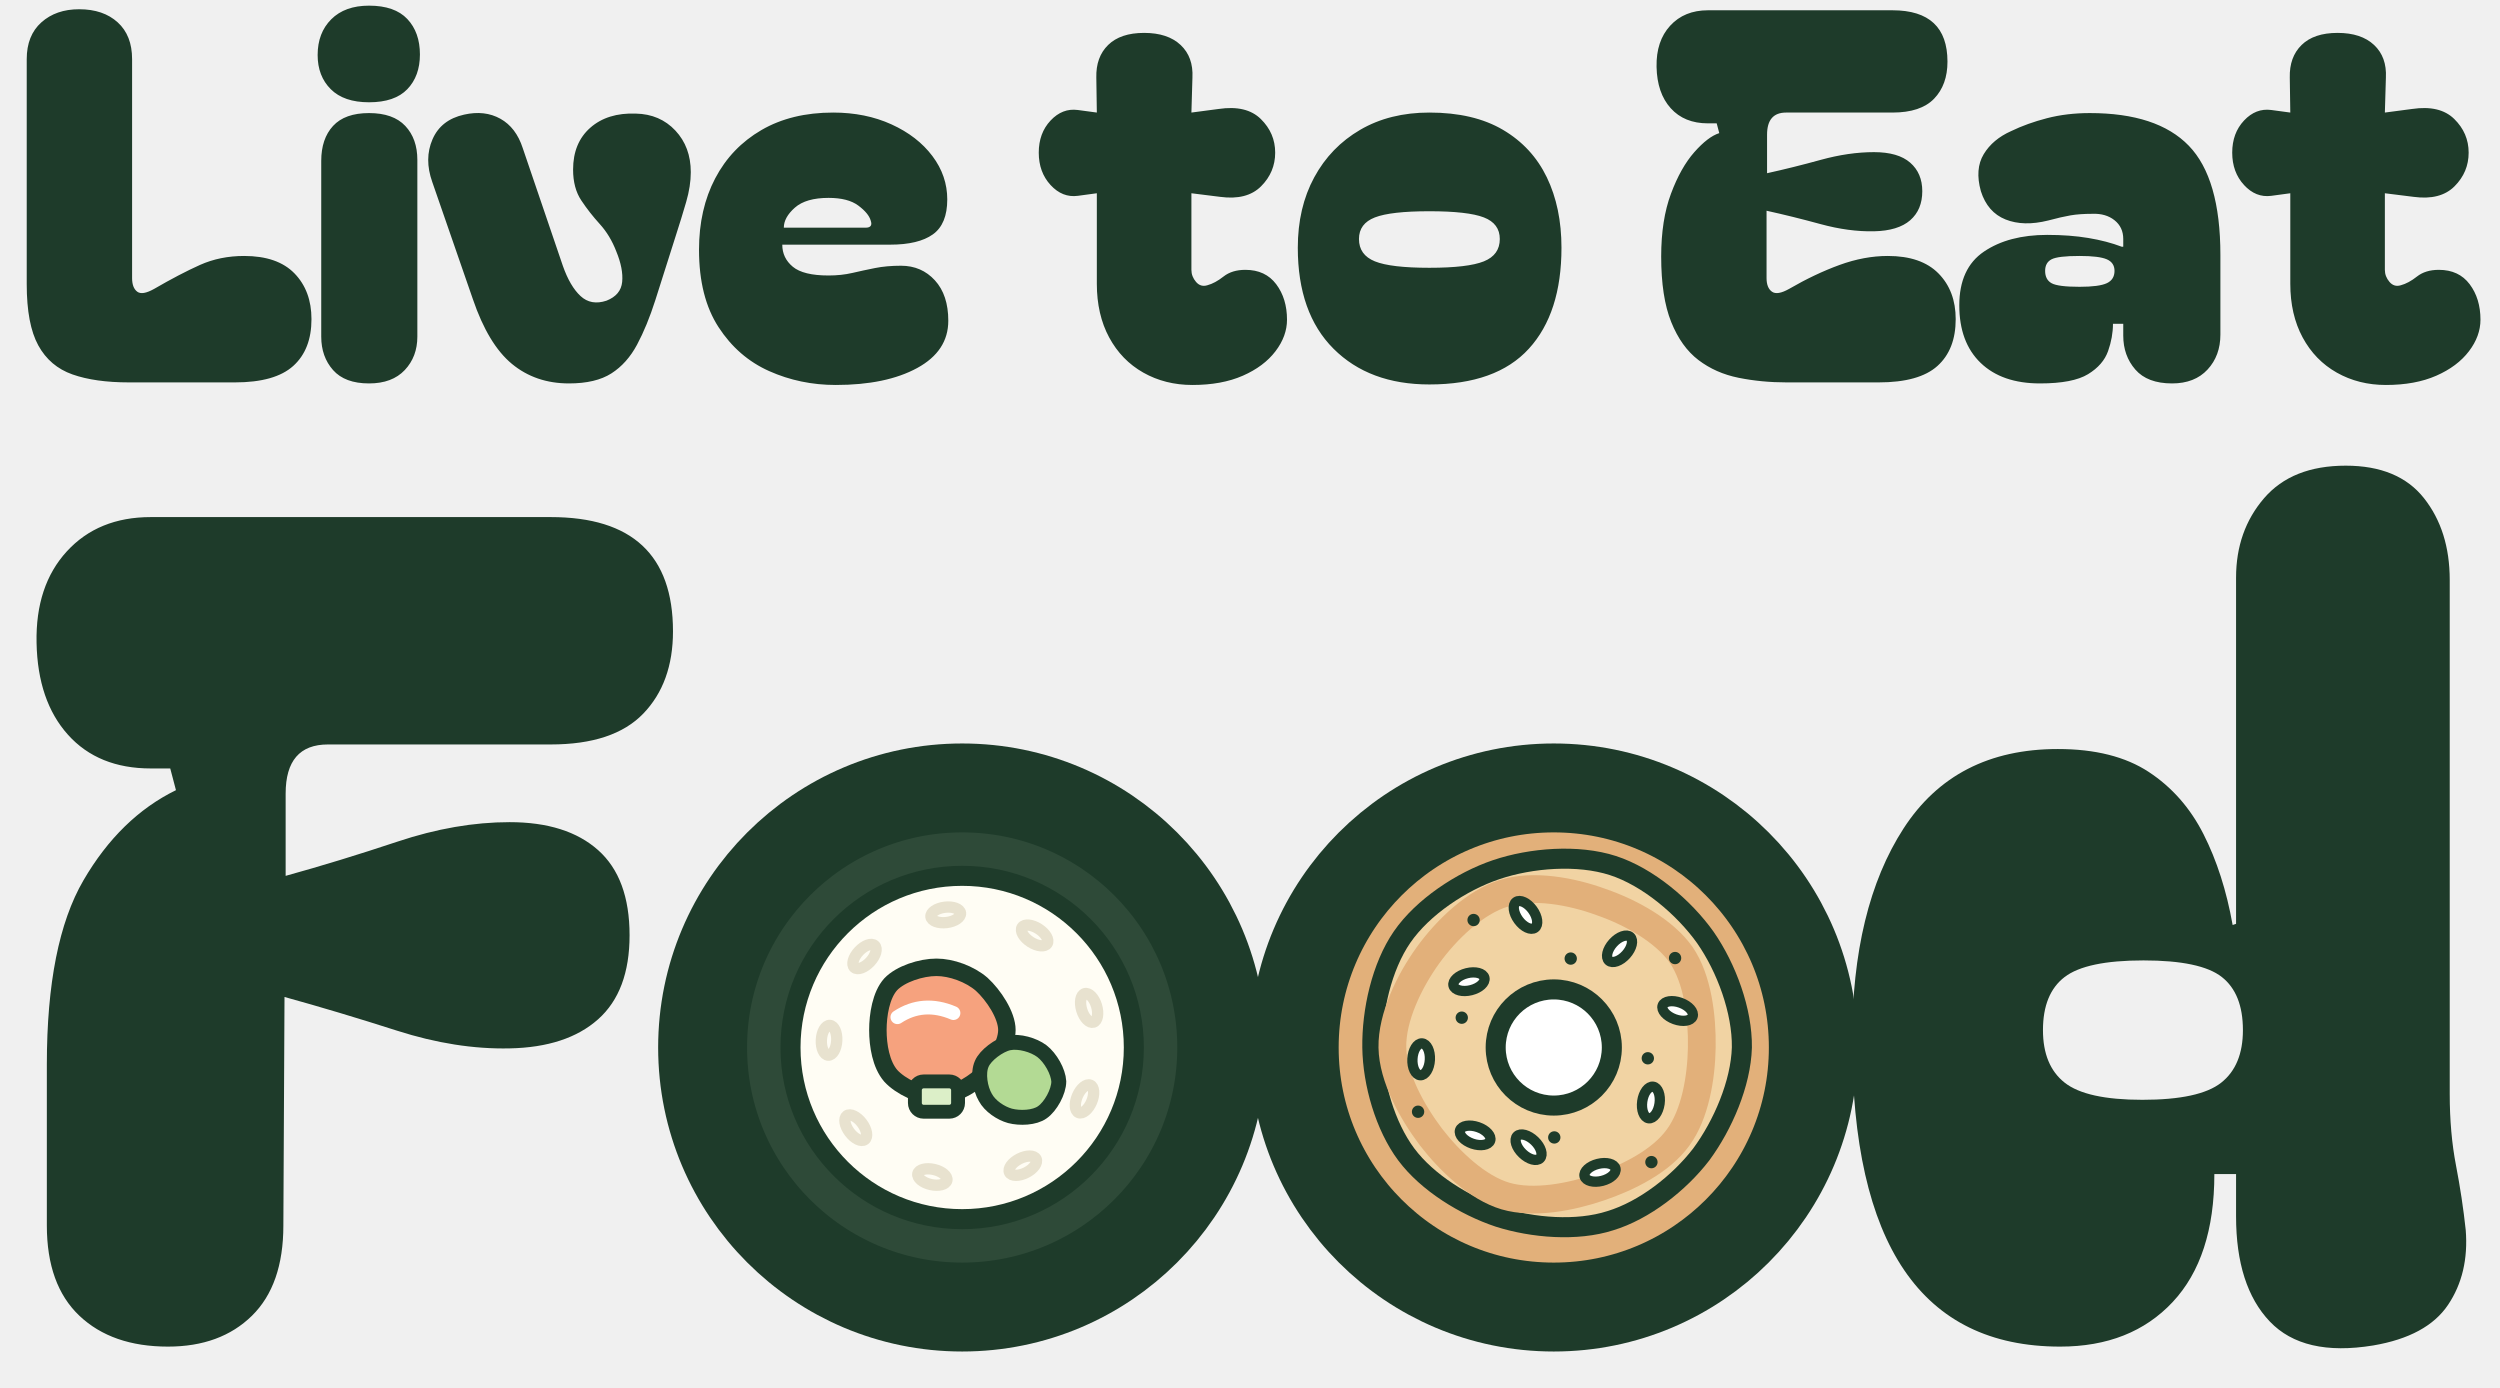
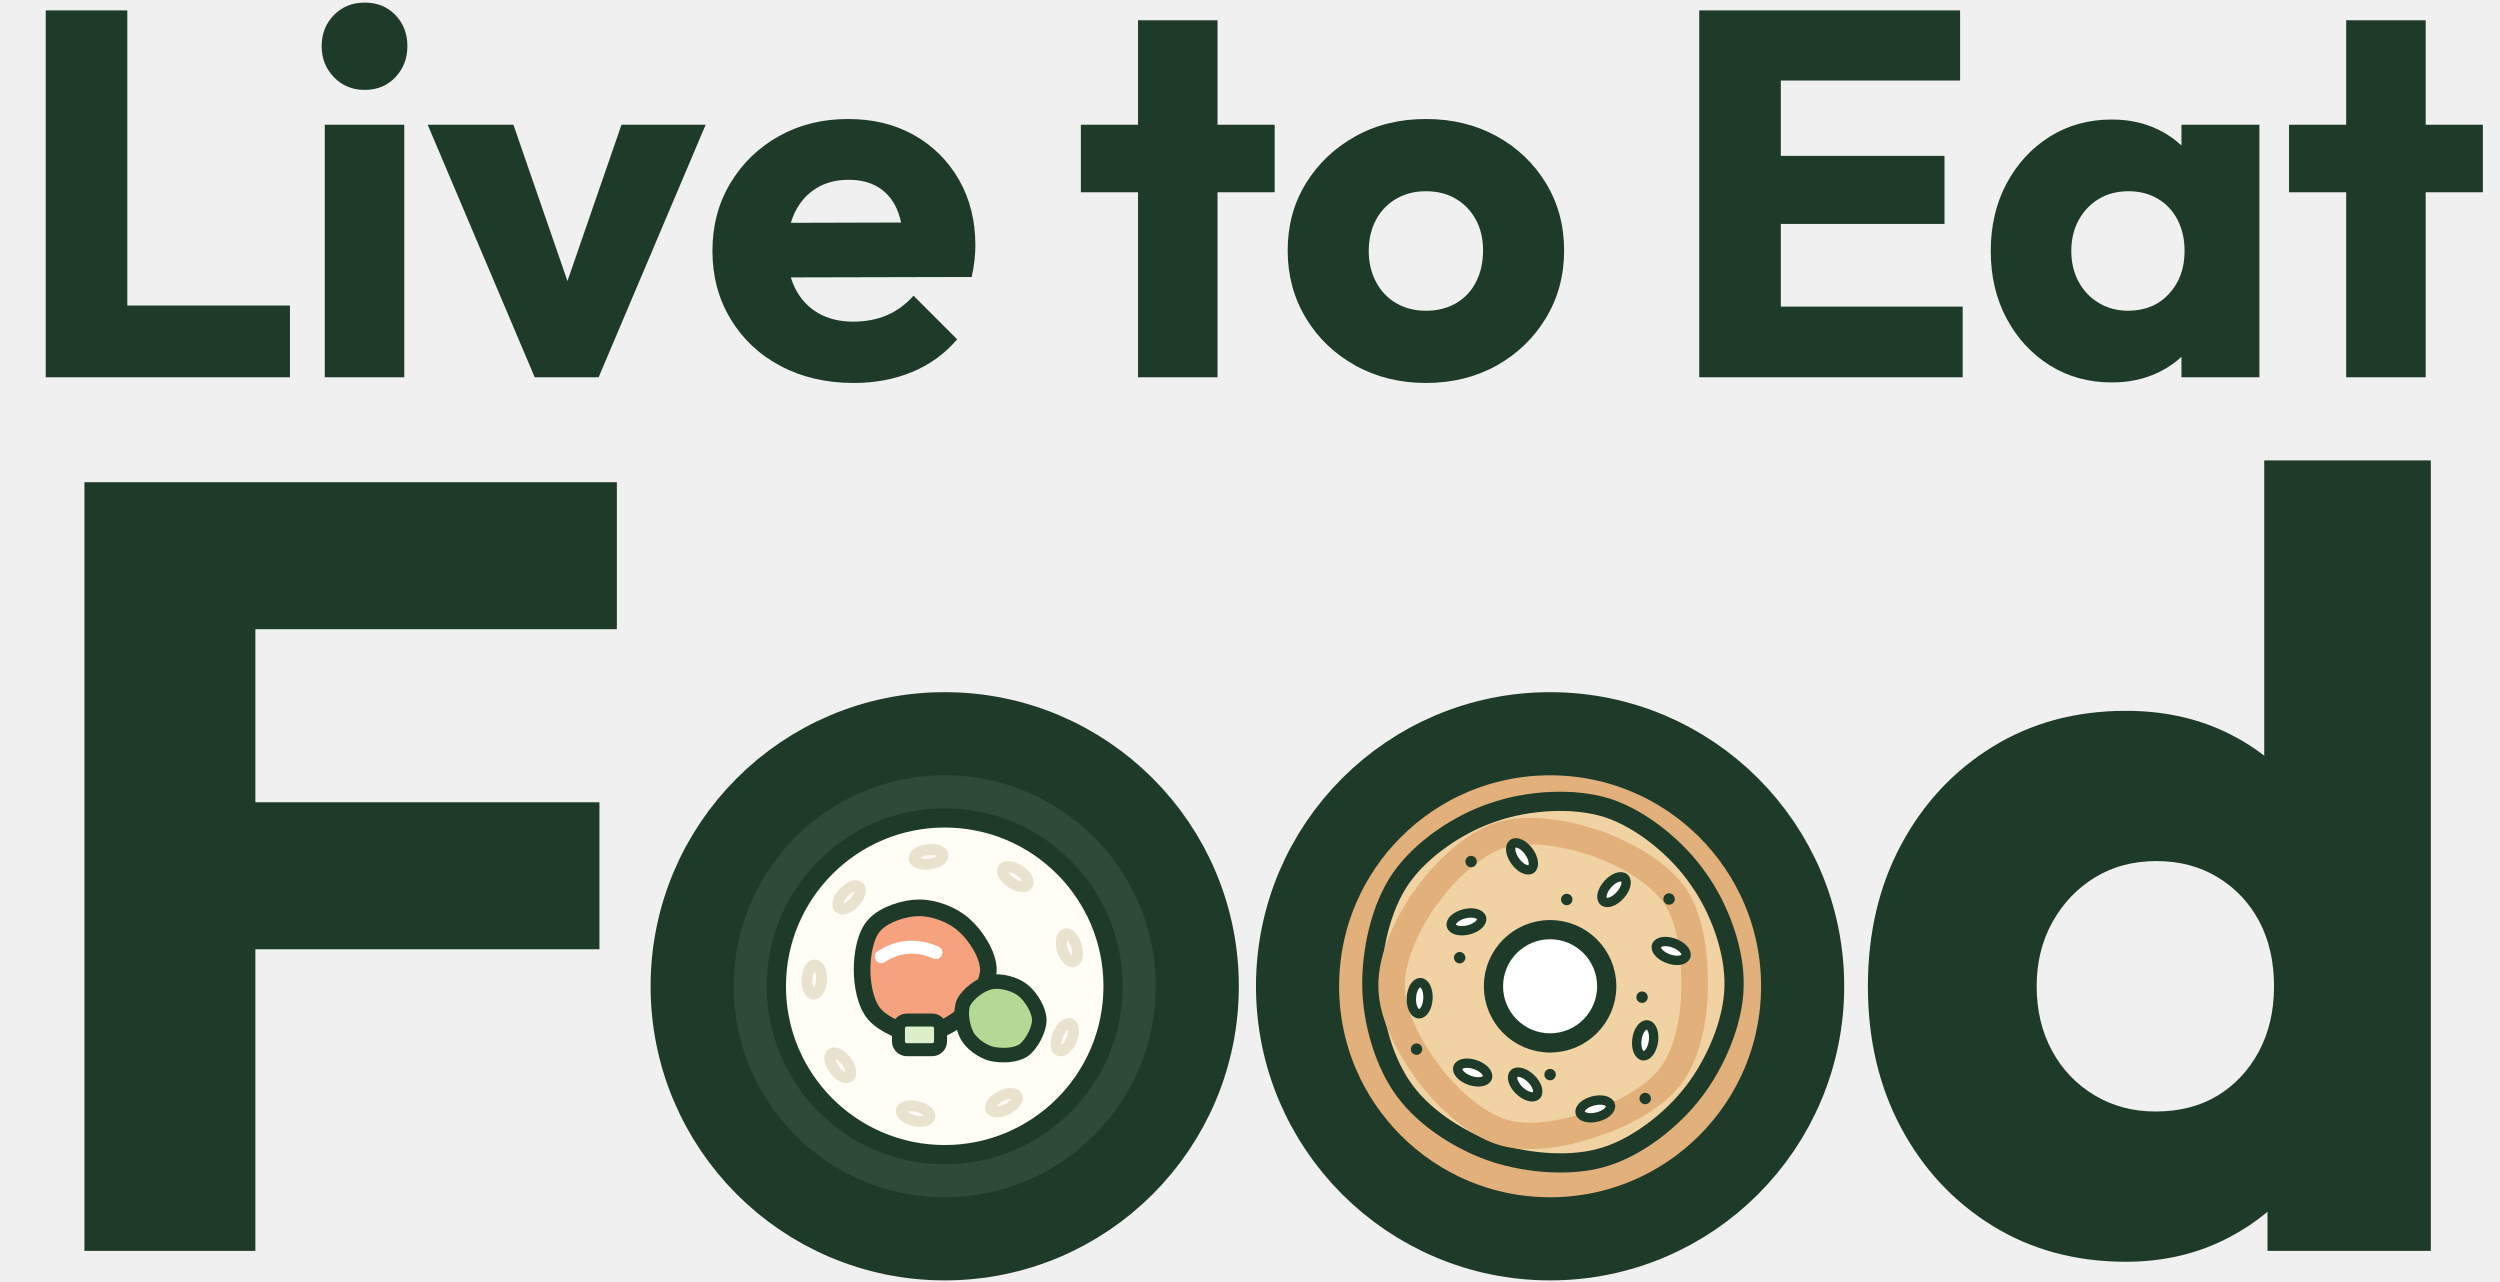
- <svg xmlns="http://www.w3.org/2000/svg" viewBox="-2.0 -2.0 486.4 270.0" role="img" aria-label="Live to Eat Food, the o’s in Food drawn as a sushi roll and a bagel">
-   <circle cx="185.2" cy="201.8" r="50.5" fill="#2E4A38" stroke="#1E3B2A" stroke-width="0.0" />
-   <circle cx="185.2" cy="201.8" r="33.4" fill="#FFFDF4" stroke="#1E3B2A" stroke-width="3.9" />
-   <ellipse cx="209.0" cy="211.8" rx="2.9" ry="1.5" fill="none" stroke="#E8E2CF" stroke-width="2.2" transform="rotate(113 209.0 211.8)" />
-   <ellipse cx="197.0" cy="224.8" rx="2.9" ry="1.5" fill="none" stroke="#E8E2CF" stroke-width="2.2" transform="rotate(153 197.0 224.8)" />
-   <ellipse cx="179.4" cy="227.0" rx="2.9" ry="1.5" fill="none" stroke="#E8E2CF" stroke-width="2.2" transform="rotate(193 179.4 227.0)" />
-   <ellipse cx="164.5" cy="217.4" rx="2.9" ry="1.5" fill="none" stroke="#E8E2CF" stroke-width="2.2" transform="rotate(233 164.5 217.4)" />
-   <ellipse cx="159.3" cy="200.4" rx="2.9" ry="1.5" fill="none" stroke="#E8E2CF" stroke-width="2.2" transform="rotate(273 159.3 200.4)" />
-   <ellipse cx="166.2" cy="184.1" rx="2.9" ry="1.5" fill="none" stroke="#E8E2CF" stroke-width="2.2" transform="rotate(313 166.2 184.1)" />
-   <ellipse cx="182.0" cy="176.0" rx="2.9" ry="1.5" fill="none" stroke="#E8E2CF" stroke-width="2.2" transform="rotate(353 182.0 176.0)" />
-   <ellipse cx="199.3" cy="180.0" rx="2.9" ry="1.5" fill="none" stroke="#E8E2CF" stroke-width="2.2" transform="rotate(393 199.3 180.0)" />
-   <ellipse cx="209.9" cy="194.1" rx="2.9" ry="1.5" fill="none" stroke="#E8E2CF" stroke-width="2.2" transform="rotate(433 209.9 194.1)" />
-   <path d="M193.9 198.4 C193.9 201.4 191.3 205.1 189.0 207.3 C186.7 209.4 183.1 211.3 180.2 211.3 C177.2 211.3 173.2 209.4 171.3 207.3 C169.4 205.1 168.8 201.4 168.8 198.4 C168.8 195.5 169.4 191.6 171.3 189.5 C173.2 187.5 177.2 186.2 180.2 186.2 C183.1 186.2 186.7 187.5 189.0 189.5 C191.3 191.6 193.9 195.5 193.9 198.4Z" fill="#F6A27E" stroke="#1E3B2A" stroke-width="3.4" stroke-linejoin="round" />
-   <path d="M172.6 195.9 q5.0 -3.3 10.9 -0.8" fill="none" stroke="#FFFFFF" stroke-width="2.7" stroke-linecap="round" />
-   <path d="M204.0 208.4 C204.0 210.4 202.4 213.3 200.8 214.4 C199.3 215.5 196.4 215.6 194.5 215.1 C192.7 214.6 190.6 213.2 189.7 211.5 C188.7 209.8 188.2 206.8 189.0 205.0 C189.7 203.3 192.4 201.3 194.3 200.9 C196.3 200.5 199.1 201.3 200.7 202.5 C202.4 203.8 203.9 206.5 204.0 208.4Z" fill="#B3DA94" stroke="#1E3B2A" stroke-width="2.9" stroke-linejoin="round" />
-   <rect x="176.0" y="208.4" width="8.4" height="5.9" rx="1.7" fill="#DCEFC8" stroke="#1E3B2A" stroke-width="2.7" />
-   <circle cx="185.2" cy="201.8" r="50.5" fill="none" stroke="#1E3B2A" stroke-width="17.3" />
-   <circle cx="300.3" cy="201.8" r="50.5" fill="#E2B07A" stroke="#1E3B2A" stroke-width="0.0" />
-   <path d="M336.9 201.8 C336.7 208.8 333.2 216.9 329.0 222.6 C324.7 228.2 317.9 233.5 311.3 235.5 C304.8 237.6 296.2 236.9 289.6 234.8 C283.0 232.6 275.7 228.1 271.6 222.6 C267.5 217.1 265.1 208.8 265.0 201.8 C264.9 194.7 266.8 186.1 270.8 180.3 C274.8 174.5 282.3 169.5 289.1 167.2 C295.9 164.9 305.0 164.2 311.8 166.4 C318.6 168.6 325.6 174.5 329.8 180.4 C333.9 186.3 337.0 194.7 336.9 201.8Z" fill="#F1D3A3" stroke="#1E3B2A" stroke-width="3.9" stroke-linejoin="round" />
-   <path d="M329.1 201.8 C329.0 207.7 327.8 214.8 324.5 219.3 C321.2 223.9 314.8 227.1 309.2 229.0 C303.6 230.9 296.4 232.3 290.9 230.7 C285.5 229.1 280.1 224.0 276.4 219.2 C272.7 214.3 269.0 207.6 268.9 201.8 C268.8 195.9 272.2 188.9 275.8 183.9 C279.4 178.9 285.0 173.5 290.6 171.8 C296.2 170.0 303.8 171.4 309.5 173.5 C315.3 175.5 321.8 179.1 325.1 183.8 C328.3 188.5 329.2 195.8 329.1 201.8Z" fill="none" stroke="#E2B07A" stroke-width="5.4" stroke-linejoin="round" />
-   <circle cx="300.3" cy="201.8" r="11.3" fill="#FFFFFF" stroke="#1E3B2A" stroke-width="3.9" />
-   <ellipse cx="285.0" cy="218.9" rx="3.1" ry="1.7" fill="#FFFFFF" stroke="#1E3B2A" stroke-width="2.0" transform="rotate(19 285.0 218.9)" />
-   <ellipse cx="274.5" cy="204.1" rx="3.1" ry="1.7" fill="#FFFFFF" stroke="#1E3B2A" stroke-width="2.0" transform="rotate(93 274.5 204.1)" />
-   <ellipse cx="283.8" cy="189.0" rx="3.1" ry="1.7" fill="#FFFFFF" stroke="#1E3B2A" stroke-width="2.0" transform="rotate(166 283.8 189.0)" />
-   <ellipse cx="294.8" cy="176.0" rx="3.1" ry="1.7" fill="#FFFFFF" stroke="#1E3B2A" stroke-width="2.0" transform="rotate(234 294.8 176.0)" />
-   <ellipse cx="313.1" cy="182.6" rx="3.1" ry="1.7" fill="#FFFFFF" stroke="#1E3B2A" stroke-width="2.0" transform="rotate(312 313.1 182.6)" />
-   <ellipse cx="324.4" cy="194.7" rx="3.1" ry="1.7" fill="#FFFFFF" stroke="#1E3B2A" stroke-width="2.0" transform="rotate(380 324.4 194.7)" />
-   <ellipse cx="319.2" cy="212.5" rx="3.1" ry="1.7" fill="#FFFFFF" stroke="#1E3B2A" stroke-width="2.0" transform="rotate(458 319.2 212.5)" />
-   <ellipse cx="309.3" cy="226.1" rx="3.1" ry="1.7" fill="#FFFFFF" stroke="#1E3B2A" stroke-width="2.0" transform="rotate(526 309.3 226.1)" />
-   <ellipse cx="295.4" cy="221.2" rx="3.1" ry="1.7" fill="#FFFFFF" stroke="#1E3B2A" stroke-width="2.0" transform="rotate(584 295.4 221.2)" />
-   <circle cx="273.9" cy="214.3" r="1.2" fill="#1E3B2A" />
-   <circle cx="282.4" cy="196.0" r="1.2" fill="#1E3B2A" />
-   <circle cx="284.7" cy="177.0" r="1.2" fill="#1E3B2A" />
-   <circle cx="303.6" cy="184.5" r="1.2" fill="#1E3B2A" />
-   <circle cx="323.9" cy="184.4" r="1.2" fill="#1E3B2A" />
-   <circle cx="318.6" cy="203.9" r="1.2" fill="#1E3B2A" />
-   <circle cx="319.3" cy="224.1" r="1.2" fill="#1E3B2A" />
-   <circle cx="300.4" cy="219.3" r="1.2" fill="#1E3B2A" />
-   <circle cx="300.3" cy="201.8" r="50.5" fill="none" stroke="#1E3B2A" stroke-width="17.3" />
+ <svg xmlns="http://www.w3.org/2000/svg" viewBox="-2.0 -2.0 481.1 246.7" role="img" aria-label="Live to Eat Food, the o’s in Food drawn as a sushi roll and a bagel">
+   <circle cx="179.8" cy="187.8" r="48.6" fill="#2E4A38" stroke="#1E3B2A" stroke-width="0.0" />
+   <circle cx="179.8" cy="187.8" r="32.4" fill="#FFFDF4" stroke="#1E3B2A" stroke-width="3.7" />
+   <ellipse cx="202.9" cy="197.6" rx="2.8" ry="1.4" fill="none" stroke="#E8E2CF" stroke-width="2.1" transform="rotate(113 202.9 197.6)" />
+   <ellipse cx="191.2" cy="210.2" rx="2.8" ry="1.4" fill="none" stroke="#E8E2CF" stroke-width="2.1" transform="rotate(153 191.2 210.2)" />
+   <ellipse cx="174.2" cy="212.3" rx="2.8" ry="1.4" fill="none" stroke="#E8E2CF" stroke-width="2.1" transform="rotate(193 174.2 212.3)" />
+   <ellipse cx="159.7" cy="203.0" rx="2.8" ry="1.4" fill="none" stroke="#E8E2CF" stroke-width="2.1" transform="rotate(233 159.7 203.0)" />
+   <ellipse cx="154.7" cy="186.5" rx="2.8" ry="1.4" fill="none" stroke="#E8E2CF" stroke-width="2.1" transform="rotate(273 154.7 186.5)" />
+   <ellipse cx="161.4" cy="170.7" rx="2.8" ry="1.4" fill="none" stroke="#E8E2CF" stroke-width="2.1" transform="rotate(313 161.4 170.7)" />
+   <ellipse cx="176.7" cy="162.9" rx="2.8" ry="1.4" fill="none" stroke="#E8E2CF" stroke-width="2.1" transform="rotate(353 176.7 162.9)" />
+   <ellipse cx="193.4" cy="166.7" rx="2.8" ry="1.4" fill="none" stroke="#E8E2CF" stroke-width="2.1" transform="rotate(393 193.4 166.7)" />
+   <ellipse cx="203.8" cy="180.4" rx="2.8" ry="1.4" fill="none" stroke="#E8E2CF" stroke-width="2.1" transform="rotate(433 203.8 180.4)" />
+   <path d="M188.2 184.6 C188.2 187.4 185.7 191.1 183.5 193.2 C181.3 195.2 177.8 197.0 174.9 197.0 C172.0 197.0 168.1 195.2 166.3 193.2 C164.5 191.1 163.9 187.4 163.9 184.6 C163.9 181.7 164.5 177.9 166.3 176.0 C168.1 174.0 172.0 172.7 174.9 172.7 C177.8 172.7 181.3 174.0 183.5 176.0 C185.7 177.9 188.2 181.7 188.2 184.6Z" fill="#F6A27E" stroke="#1E3B2A" stroke-width="3.2" stroke-linejoin="round" />
+   <path d="M167.6 182.1 q4.9 -3.2 10.5 -0.8" fill="none" stroke="#FFFFFF" stroke-width="2.5" stroke-linecap="round" />
+   <path d="M198.0 194.3 C198.0 196.2 196.5 199.0 195.0 200.1 C193.4 201.2 190.6 201.2 188.8 200.8 C187.0 200.3 185.0 198.9 184.1 197.3 C183.2 195.6 182.7 192.7 183.4 191.0 C184.2 189.3 186.7 187.4 188.6 187.0 C190.5 186.6 193.3 187.3 194.9 188.6 C196.4 189.8 198.0 192.4 198.0 194.3Z" fill="#B3DA94" stroke="#1E3B2A" stroke-width="2.8" stroke-linejoin="round" />
+   <rect x="170.9" y="194.3" width="8.1" height="5.7" rx="1.6" fill="#DCEFC8" stroke="#1E3B2A" stroke-width="2.5" />
+   <circle cx="179.8" cy="187.8" r="48.6" fill="none" stroke="#1E3B2A" stroke-width="16.0" />
+   <circle cx="296.3" cy="187.8" r="48.6" fill="#E2B07A" stroke="#1E3B2A" stroke-width="0.0" />
+   <path d="M331.7 187.8 C331.6 194.6 328.2 202.5 324.0 208.0 C319.9 213.4 313.3 218.6 306.9 220.6 C300.6 222.6 292.3 221.9 285.9 219.9 C279.4 217.8 272.4 213.4 268.4 208.0 C264.4 202.7 262.1 194.6 262.0 187.8 C261.9 181.0 263.7 172.6 267.6 167.0 C271.5 161.4 278.7 156.5 285.4 154.3 C292.0 152.0 300.8 151.4 307.4 153.5 C314.0 155.7 320.8 161.3 324.8 167.1 C328.9 172.8 331.9 181.0 331.7 187.8Z" fill="#F1D3A3" stroke="#1E3B2A" stroke-width="3.7" stroke-linejoin="round" />
+   <path d="M324.1 187.8 C324.1 193.5 322.9 200.4 319.7 204.8 C316.5 209.2 310.3 212.4 304.9 214.2 C299.4 216.1 292.5 217.5 287.2 215.9 C281.9 214.3 276.6 209.4 273.0 204.7 C269.5 200.0 265.8 193.5 265.8 187.8 C265.7 182.1 269.0 175.4 272.5 170.5 C276.0 165.7 281.4 160.4 286.8 158.7 C292.3 157.0 299.6 158.4 305.2 160.3 C310.8 162.3 317.1 165.8 320.3 170.4 C323.4 174.9 324.2 182.1 324.1 187.8Z" fill="none" stroke="#E2B07A" stroke-width="5.1" stroke-linejoin="round" />
+   <circle cx="296.3" cy="187.8" r="10.9" fill="#FFFFFF" stroke="#1E3B2A" stroke-width="3.7" />
+   <ellipse cx="281.4" cy="204.4" rx="3.0" ry="1.6" fill="#FFFFFF" stroke="#1E3B2A" stroke-width="1.8" transform="rotate(19 281.4 204.4)" />
+   <ellipse cx="271.2" cy="190.1" rx="3.0" ry="1.6" fill="#FFFFFF" stroke="#1E3B2A" stroke-width="1.8" transform="rotate(93 271.2 190.1)" />
+   <ellipse cx="280.2" cy="175.4" rx="3.0" ry="1.6" fill="#FFFFFF" stroke="#1E3B2A" stroke-width="1.8" transform="rotate(166 280.2 175.4)" />
+   <ellipse cx="290.9" cy="162.8" rx="3.0" ry="1.6" fill="#FFFFFF" stroke="#1E3B2A" stroke-width="1.8" transform="rotate(234 290.9 162.8)" />
+   <ellipse cx="308.6" cy="169.2" rx="3.0" ry="1.6" fill="#FFFFFF" stroke="#1E3B2A" stroke-width="1.8" transform="rotate(312 308.6 169.2)" />
+   <ellipse cx="319.6" cy="181.0" rx="3.0" ry="1.6" fill="#FFFFFF" stroke="#1E3B2A" stroke-width="1.8" transform="rotate(380 319.6 181.0)" />
+   <ellipse cx="314.6" cy="198.2" rx="3.0" ry="1.6" fill="#FFFFFF" stroke="#1E3B2A" stroke-width="1.8" transform="rotate(458 314.6 198.2)" />
+   <ellipse cx="305.0" cy="211.4" rx="3.0" ry="1.6" fill="#FFFFFF" stroke="#1E3B2A" stroke-width="1.8" transform="rotate(526 305.0 211.4)" />
+   <ellipse cx="291.5" cy="206.7" rx="3.0" ry="1.6" fill="#FFFFFF" stroke="#1E3B2A" stroke-width="1.8" transform="rotate(584 291.5 206.7)" />
+   <circle cx="270.6" cy="199.9" r="1.1" fill="#1E3B2A" />
+   <circle cx="278.9" cy="182.3" r="1.1" fill="#1E3B2A" />
+   <circle cx="281.1" cy="163.8" r="1.1" fill="#1E3B2A" />
+   <circle cx="299.5" cy="171.1" r="1.1" fill="#1E3B2A" />
+   <circle cx="319.2" cy="171.0" r="1.1" fill="#1E3B2A" />
+   <circle cx="314.0" cy="189.9" r="1.1" fill="#1E3B2A" />
+   <circle cx="314.6" cy="209.4" r="1.1" fill="#1E3B2A" />
+   <circle cx="296.3" cy="204.8" r="1.1" fill="#1E3B2A" />
+   <circle cx="296.3" cy="187.8" r="48.6" fill="none" stroke="#1E3B2A" stroke-width="16.0" />
  <g fill="#1E3B2A">
-     <path d="M3.2 9.5Q3.2 4.9 6.05 2.35Q8.9 -0.2 13.4 -0.2Q18.1 -0.2 20.9 2.35Q23.7 4.9 23.7 9.5V52.1Q23.7 54 24.7 54.75Q25.7 55.5 28.0 54.2Q33.0 51.3 36.9 49.55Q40.8 47.8 45.5 47.8Q52.0 47.8 55.3 51.2Q58.6 54.6 58.6 60.1Q58.6 66.0 55.05 69.2Q51.5 72.4 43.7 72.4H23.1Q16.5 72.4 12.1 70.85Q7.7 69.3 5.45 65.2Q3.2 61.1 3.2 53.3ZM59.8 8.7Q59.8 4.4 62.45 1.75Q65.1 -0.9 69.8 -0.9Q74.8 -0.9 77.25 1.7Q79.7 4.3 79.7 8.6Q79.7 12.8 77.25 15.35Q74.8 17.9 69.8 17.9Q64.9 17.9 62.35 15.35Q59.8 12.8 59.8 8.7ZM69.8 72.6Q65.1 72.6 62.8 70.0Q60.5 67.4 60.5 63.5V29.3Q60.5 25 62.8 22.5Q65.1 20 69.8 20Q74.5 20 76.85 22.5Q79.2 25 79.2 29.1V63.5Q79.2 67.4 76.75 70.0Q74.3 72.6 69.8 72.6ZM108.7 72.6Q102.2 72.6 97.6 68.8Q93.0 65.0 90.0 56.2L82.1 33.4Q80.5 28.9 82.15 25.1Q83.8 21.3 88.3 20.3Q92.3 19.4 95.35 21.1Q98.4 22.8 99.7 26.8L107.5 49.7Q108.9 53.7 110.95 55.6Q113.0 57.5 116.0 56.5Q118.8 55.4 119.05 52.85Q119.3 50.3 117.9 46.9Q116.7 43.8 114.7 41.6Q112.7 39.4 111.1 37Q109.5 34.6 109.5 31Q109.5 25.8 112.85 22.85Q116.2 19.9 121.7 20.1Q126.4 20.2 129.4 23.4Q132.4 26.6 132.4 31.5Q132.4 34.2 131.5 37.3Q130.6 40.4 129.5 43.8L125.5 56.4Q123.9 61.4 121.95 65.05Q120.0 68.7 116.95 70.65Q113.9 72.6 108.7 72.6ZM134.0 46.6Q134.0 38.7 137.15 32.7Q140.3 26.7 146.15 23.3Q152.0 19.9 160.1 19.9Q166.4 19.9 171.45 22.2Q176.5 24.5 179.4 28.35Q182.3 32.2 182.3 36.8Q182.3 41.6 179.5 43.6Q176.7 45.6 171.2 45.6H150.2Q150.2 48.2 152.25 49.9Q154.3 51.6 159.2 51.6Q161.7 51.6 163.85 51.1Q166.0 50.6 168.25 50.15Q170.5 49.7 173.3 49.7Q177.3 49.7 179.9 52.55Q182.5 55.4 182.5 60.4Q182.5 66.3 176.45 69.6Q170.4 72.9 160.6 72.9Q153.7 72.9 147.65 70.2Q141.6 67.5 137.8 61.65Q134.0 55.8 134.0 46.6ZM166.4 42.3Q167.9 42.3 167.4 40.9Q167.0 39.5 165.0 38Q163.0 36.5 159.2 36.5Q154.8 36.5 152.65 38.4Q150.5 40.3 150.5 42.3ZM230.0 72.9Q224.7 72.9 220.45 70.5Q216.2 68.1 213.8 63.65Q211.4 59.2 211.4 53.2V35.6L207.7 36.1Q204.7 36.5 202.4 34Q200.1 31.5 200.1 27.7Q200.1 23.9 202.4 21.45Q204.7 19 207.7 19.4L211.4 19.9L211.3 13.1Q211.2 9.1 213.6 6.75Q216 4.4 220.6 4.4Q225.2 4.4 227.7 6.75Q230.2 9.1 230.0 13.1L229.8 19.9L235.1 19.2Q240.5 18.4 243.3 21.15Q246.1 23.9 246.1 27.7Q246.1 31.5 243.35 34.25Q240.6 37 235.4 36.3L229.8 35.6V50.5Q229.8 51.8 230.7 52.85Q231.6 53.9 232.9 53.5Q234.4 53.1 236.05 51.8Q237.7 50.5 240.3 50.5Q244.2 50.5 246.3 53.3Q248.4 56.1 248.4 60.2Q248.4 63.4 246.15 66.35Q243.9 69.3 239.8 71.1Q235.7 72.9 230.0 72.9ZM276.1 72.8Q264.4 72.8 257.45 65.85Q250.5 58.9 250.5 46.2Q250.5 38.4 253.7 32.5Q256.9 26.6 262.65 23.25Q268.4 19.9 276.1 19.9Q284.7 19.9 290.4 23.25Q296.1 26.6 298.95 32.5Q301.8 38.4 301.8 46.2Q301.8 58.9 295.45 65.85Q289.1 72.8 276.1 72.8ZM262.4 44.5Q262.4 47.6 265.5 48.85Q268.6 50.1 276.1 50.1Q283.6 50.1 286.7 48.85Q289.8 47.6 289.8 44.5Q289.8 41.5 286.7 40.3Q283.6 39.1 276.1 39.1Q268.6 39.1 265.5 40.3Q262.4 41.5 262.4 44.5ZM345.6 72.4Q340.7 72.4 336.25 71.5Q331.8 70.6 328.45 68.05Q325.1 65.5 323.15 60.65Q321.2 55.8 321.2 47.9Q321.2 40.8 323.1 35.7Q325.0 30.6 327.65 27.6Q330.3 24.6 332.5 23.9L332.0 22H330.3Q325.7 22 323.05 19.05Q320.4 16.1 320.3 11Q320.2 6 322.95 3Q325.7 -1.4210854715202004e-14 330.3 -1.4210854715202004e-14H366.2Q376.9 -1.4210854715202004e-14 376.9 10Q376.9 14.5 374.3 17.2Q371.7 19.9 366.2 19.9H345.5Q341.8 19.9 341.8 24.2V31.7Q346.8 30.6 352.25 29.1Q357.7 27.6 362.6 27.6Q367.3 27.6 369.65 29.65Q372.0 31.7 372.0 35.2Q372.0 38.8 369.65 40.85Q367.3 42.9 362.6 43Q357.7 43.1 352.2 41.6Q346.7 40.1 341.7 39V52.1Q341.7 54 342.75 54.75Q343.8 55.5 346.1 54.2Q351.1 51.3 355.9 49.55Q360.7 47.8 365.3 47.8Q371.8 47.8 375.15 51.2Q378.5 54.6 378.5 60.1Q378.5 66.0 374.95 69.2Q371.4 72.4 363.5 72.4ZM394.9 72.6Q387.5 72.6 383.35 68.6Q379.2 64.6 379.2 57.4Q379.2 50.2 384.0 46.95Q388.8 43.7 396.3 43.7Q400.7 43.7 404.3 44.3Q407.9 44.9 410.8 46H411.1V44.5Q411.1 42.2 409.4 40.85Q407.7 39.5 405.1 39.6Q402.6 39.6 400.85 39.9Q399.1 40.2 396.5 40.9Q391.7 42.1 388.2 40.7Q384.7 39.3 383.4 35.2Q382.2 30.9 383.95 28Q385.7 25.1 389.3 23.5Q392.4 22 396.25 21Q400.1 20 404.6 20Q417.7 20 423.85 26.35Q430.0 32.7 430.0 47.6V63.1Q430.0 67.2 427.5 69.9Q425.0 72.6 420.6 72.6Q415.8 72.6 413.45 69.9Q411.1 67.2 411.1 63.3V61H409.1Q409.1 63.6 408.15 66.3Q407.2 69.0 404.25 70.8Q401.3 72.6 394.9 72.6ZM395.9 50.7Q395.9 52.4 397.15 53.1Q398.4 53.8 402.6 53.8Q406.4 53.8 407.9 53.1Q409.4 52.4 409.4 50.7Q409.4 49.1 407.9 48.45Q406.4 47.8 402.6 47.8Q398.4 47.8 397.15 48.45Q395.9 49.1 395.9 50.7ZM462.2 72.9Q456.9 72.9 452.65 70.5Q448.4 68.1 446.0 63.65Q443.6 59.2 443.6 53.2V35.6L439.9 36.1Q436.9 36.5 434.6 34Q432.3 31.5 432.3 27.7Q432.3 23.9 434.6 21.45Q436.9 19 439.9 19.4L443.6 19.9L443.5 13.1Q443.4 9.1 445.8 6.75Q448.2 4.4 452.8 4.4Q457.4 4.4 459.9 6.75Q462.4 9.1 462.2 13.1L462.0 19.9L467.3 19.2Q472.7 18.4 475.5 21.15Q478.3 23.9 478.3 27.7Q478.3 31.5 475.55 34.25Q472.8 37 467.6 36.3L462.0 35.6V50.5Q462.0 51.8 462.9 52.85Q463.8 53.9 465.1 53.5Q466.6 53.1 468.25 51.8Q469.9 50.5 472.5 50.5Q476.4 50.5 478.5 53.3Q480.6 56.1 480.6 60.2Q480.6 63.4 478.35 66.35Q476.1 69.3 472.0 71.1Q467.9 72.9 462.2 72.9Z" />
-     <path d="M30.678 259.996Q19.785 259.996 13.449 253.994Q7.114 247.992 7.114 236.432V205.087Q7.114 181.523 14.227 169.296Q21.341 157.07 32.234 151.734L31.123 147.511H27.343Q17.117 147.511 11.226 140.953Q5.335 134.395 5.113 123.057Q4.891 111.942 11.004 105.273Q17.117 98.604 27.343 98.604H105.15Q128.936 98.604 128.936 120.834Q128.936 130.838 123.156 136.84Q117.377 142.842 105.15 142.842H61.801Q53.575 142.842 53.575 152.401V168.407Q64.024 165.517 75.361 161.738Q86.699 157.959 97.147 157.959Q108.262 157.959 114.375 163.405Q120.489 168.852 120.489 179.967Q120.489 190.86 114.375 196.306Q108.262 201.753 97.147 201.975Q86.699 202.197 75.25 198.529Q63.801 194.861 53.353 191.971L53.131 236.432Q53.131 247.992 47.017 253.994Q40.904 259.996 30.678 259.996ZM398.814 259.996Q358.354 259.996 358.354 200.419Q358.354 174.632 368.358 159.182Q378.362 143.731 398.369 143.731Q409.262 143.731 416.042 148.178Q422.822 152.624 426.713 160.293Q430.603 167.963 432.382 177.966L433.048 177.744V110.386Q433.048 101.271 438.495 94.936Q443.941 88.6 454.39 88.6Q464.616 88.6 469.618 94.936Q474.619 101.271 474.619 110.83V210.867Q474.619 218.426 475.842 224.761Q477.065 231.097 477.732 237.321Q478.399 245.769 474.286 251.882Q470.173 257.996 459.725 259.774Q446.164 261.997 439.606 255.106Q433.048 248.214 433.048 234.654V226.429H428.825Q428.825 242.657 420.711 251.327Q412.596 259.996 398.814 259.996ZM395.479 198.418Q395.479 205.31 399.703 208.644Q403.927 211.979 414.82 211.979Q425.935 211.979 430.159 208.644Q434.382 205.31 434.382 198.418Q434.382 191.305 430.27 188.081Q426.157 184.858 415.042 184.858Q403.927 184.858 399.703 188.081Q395.479 191.305 395.479 198.418Z" />
+     <path d="M6.8 70.6V-1.4210854715202004e-14H22.5V70.6ZM18.9 70.6V56.8H53.8V70.6ZM60.5 70.6V22H75.8V70.6ZM68.2 15.3Q64.6 15.3 62.25 12.85Q59.9 10.4 59.9 6.9Q59.9 3.3 62.25 0.9Q64.6 -1.5 68.2 -1.5Q71.8 -1.5 74.1 0.9Q76.4 3.3 76.4 6.9Q76.4 10.4 74.1 12.85Q71.8 15.3 68.2 15.3ZM100.9 70.6 80.3 22H96.8L110.8 62.5H103.6L117.6 22H133.8L113.2 70.6ZM162.3 71.7Q154.4 71.7 148.25 68.45Q142.1 65.2 138.6 59.4Q135.1 53.6 135.1 46.3Q135.1 39 138.55 33.25Q142.0 27.5 147.9 24.2Q153.8 20.9 161.2 20.9Q168.4 20.9 173.9 24Q179.4 27.1 182.55 32.6Q185.7 38.1 185.7 45.2Q185.7 46.5 185.55 47.95Q185.4 49.4 185.0 51.3L143.1 51.4V40.9L178.5 40.8L171.9 45.2Q171.8 41 170.6 38.25Q169.4 35.5 167.05 34.05Q164.7 32.6 161.3 32.6Q157.7 32.6 155.05 34.25Q152.4 35.9 150.95 38.9Q149.5 41.9 149.5 46.2Q149.5 50.5 151.05 53.55Q152.6 56.6 155.45 58.25Q158.3 59.9 162.2 59.9Q165.8 59.9 168.7 58.65Q171.6 57.4 173.8 54.9L182.2 63.3Q178.6 67.5 173.5 69.6Q168.4 71.7 162.3 71.7ZM217 70.6V1.9H232.3V70.6ZM206 35V22H243.3V35ZM272.4 71.7Q264.9 71.7 258.85 68.35Q252.8 65.0 249.3 59.2Q245.8 53.4 245.8 46.2Q245.8 39 249.3 33.3Q252.8 27.6 258.8 24.25Q264.8 20.9 272.4 20.9Q280.0 20.9 286.0 24.2Q292.0 27.5 295.5 33.25Q299.0 39 299.0 46.2Q299.0 53.4 295.5 59.2Q292.0 65.0 286.0 68.35Q280.0 71.7 272.4 71.7ZM272.4 57.8Q275.7 57.8 278.2 56.35Q280.7 54.9 282.05 52.25Q283.4 49.6 283.4 46.2Q283.4 42.8 282.0 40.25Q280.6 37.7 278.15 36.25Q275.7 34.8 272.4 34.8Q269.2 34.8 266.7 36.25Q264.2 37.7 262.8 40.3Q261.4 42.9 261.4 46.3Q261.4 49.6 262.8 52.25Q264.2 54.9 266.7 56.35Q269.2 57.8 272.4 57.8ZM325 70.6V-1.4210854715202004e-14H340.7V70.6ZM337 70.6V57H375.7V70.6ZM337 41.1V28H372.2V41.1ZM337 13.5V-1.4210854715202004e-14H375.2V13.5ZM404.4 71.6Q397.7 71.6 392.45 68.3Q387.2 65.0 384.15 59.3Q381.1 53.6 381.1 46.3Q381.1 39 384.15 33.3Q387.2 27.6 392.45 24.3Q397.7 21 404.4 21Q409.3 21 413.25 22.9Q417.2 24.8 419.7 28.15Q422.2 31.5 422.5 35.8V56.8Q422.2 61.1 419.75 64.45Q417.3 67.8 413.3 69.7Q409.3 71.6 404.4 71.6ZM407.5 57.8Q412.4 57.8 415.4 54.55Q418.4 51.3 418.4 46.3Q418.4 42.9 417.05 40.3Q415.7 37.7 413.25 36.25Q410.8 34.8 407.6 34.8Q404.4 34.8 401.95 36.25Q399.5 37.7 398.05 40.3Q396.6 42.9 396.6 46.3Q396.6 49.6 398.0 52.2Q399.4 54.8 401.9 56.3Q404.4 57.8 407.5 57.8ZM417.8 70.6V57.5L420.1 45.7L417.8 33.9V22H432.8V70.6ZM449.5 70.6V1.9H464.8V70.6ZM438.5 35V22H475.8V35Z" />
+     <path d="M14.248 238.719V90.791H47.144V238.719ZM39.392 180.679V152.392H113.356V180.679ZM39.392 119.077V90.791H116.708V119.077ZM407.117 240.814Q392.659 240.814 381.45 233.9Q370.24 226.985 363.849 215.042Q357.458 203.099 357.458 187.803Q357.458 172.507 363.849 160.564Q370.24 148.621 381.45 141.706Q392.659 134.792 407.117 134.792Q417.593 134.792 426.079 138.773Q434.565 142.754 440.118 149.773Q445.67 156.793 446.299 165.802V208.756Q445.67 217.766 440.223 224.995Q434.775 232.223 426.184 236.519Q417.593 240.814 407.117 240.814ZM412.774 211.899Q419.689 211.899 424.717 208.861Q429.746 205.823 432.68 200.375Q435.613 194.927 435.613 187.803Q435.613 180.679 432.784 175.336Q429.956 169.993 424.822 166.85Q419.689 163.707 412.984 163.707Q406.279 163.707 401.145 166.85Q396.012 169.993 392.974 175.441Q389.935 180.889 389.935 187.803Q389.935 194.718 392.869 200.165Q395.802 205.613 401.041 208.756Q406.279 211.899 412.774 211.899ZM465.785 238.719H434.356V211.27L439.175 186.546L433.727 161.821V86.6H465.785Z" />
  </g>
</svg>
